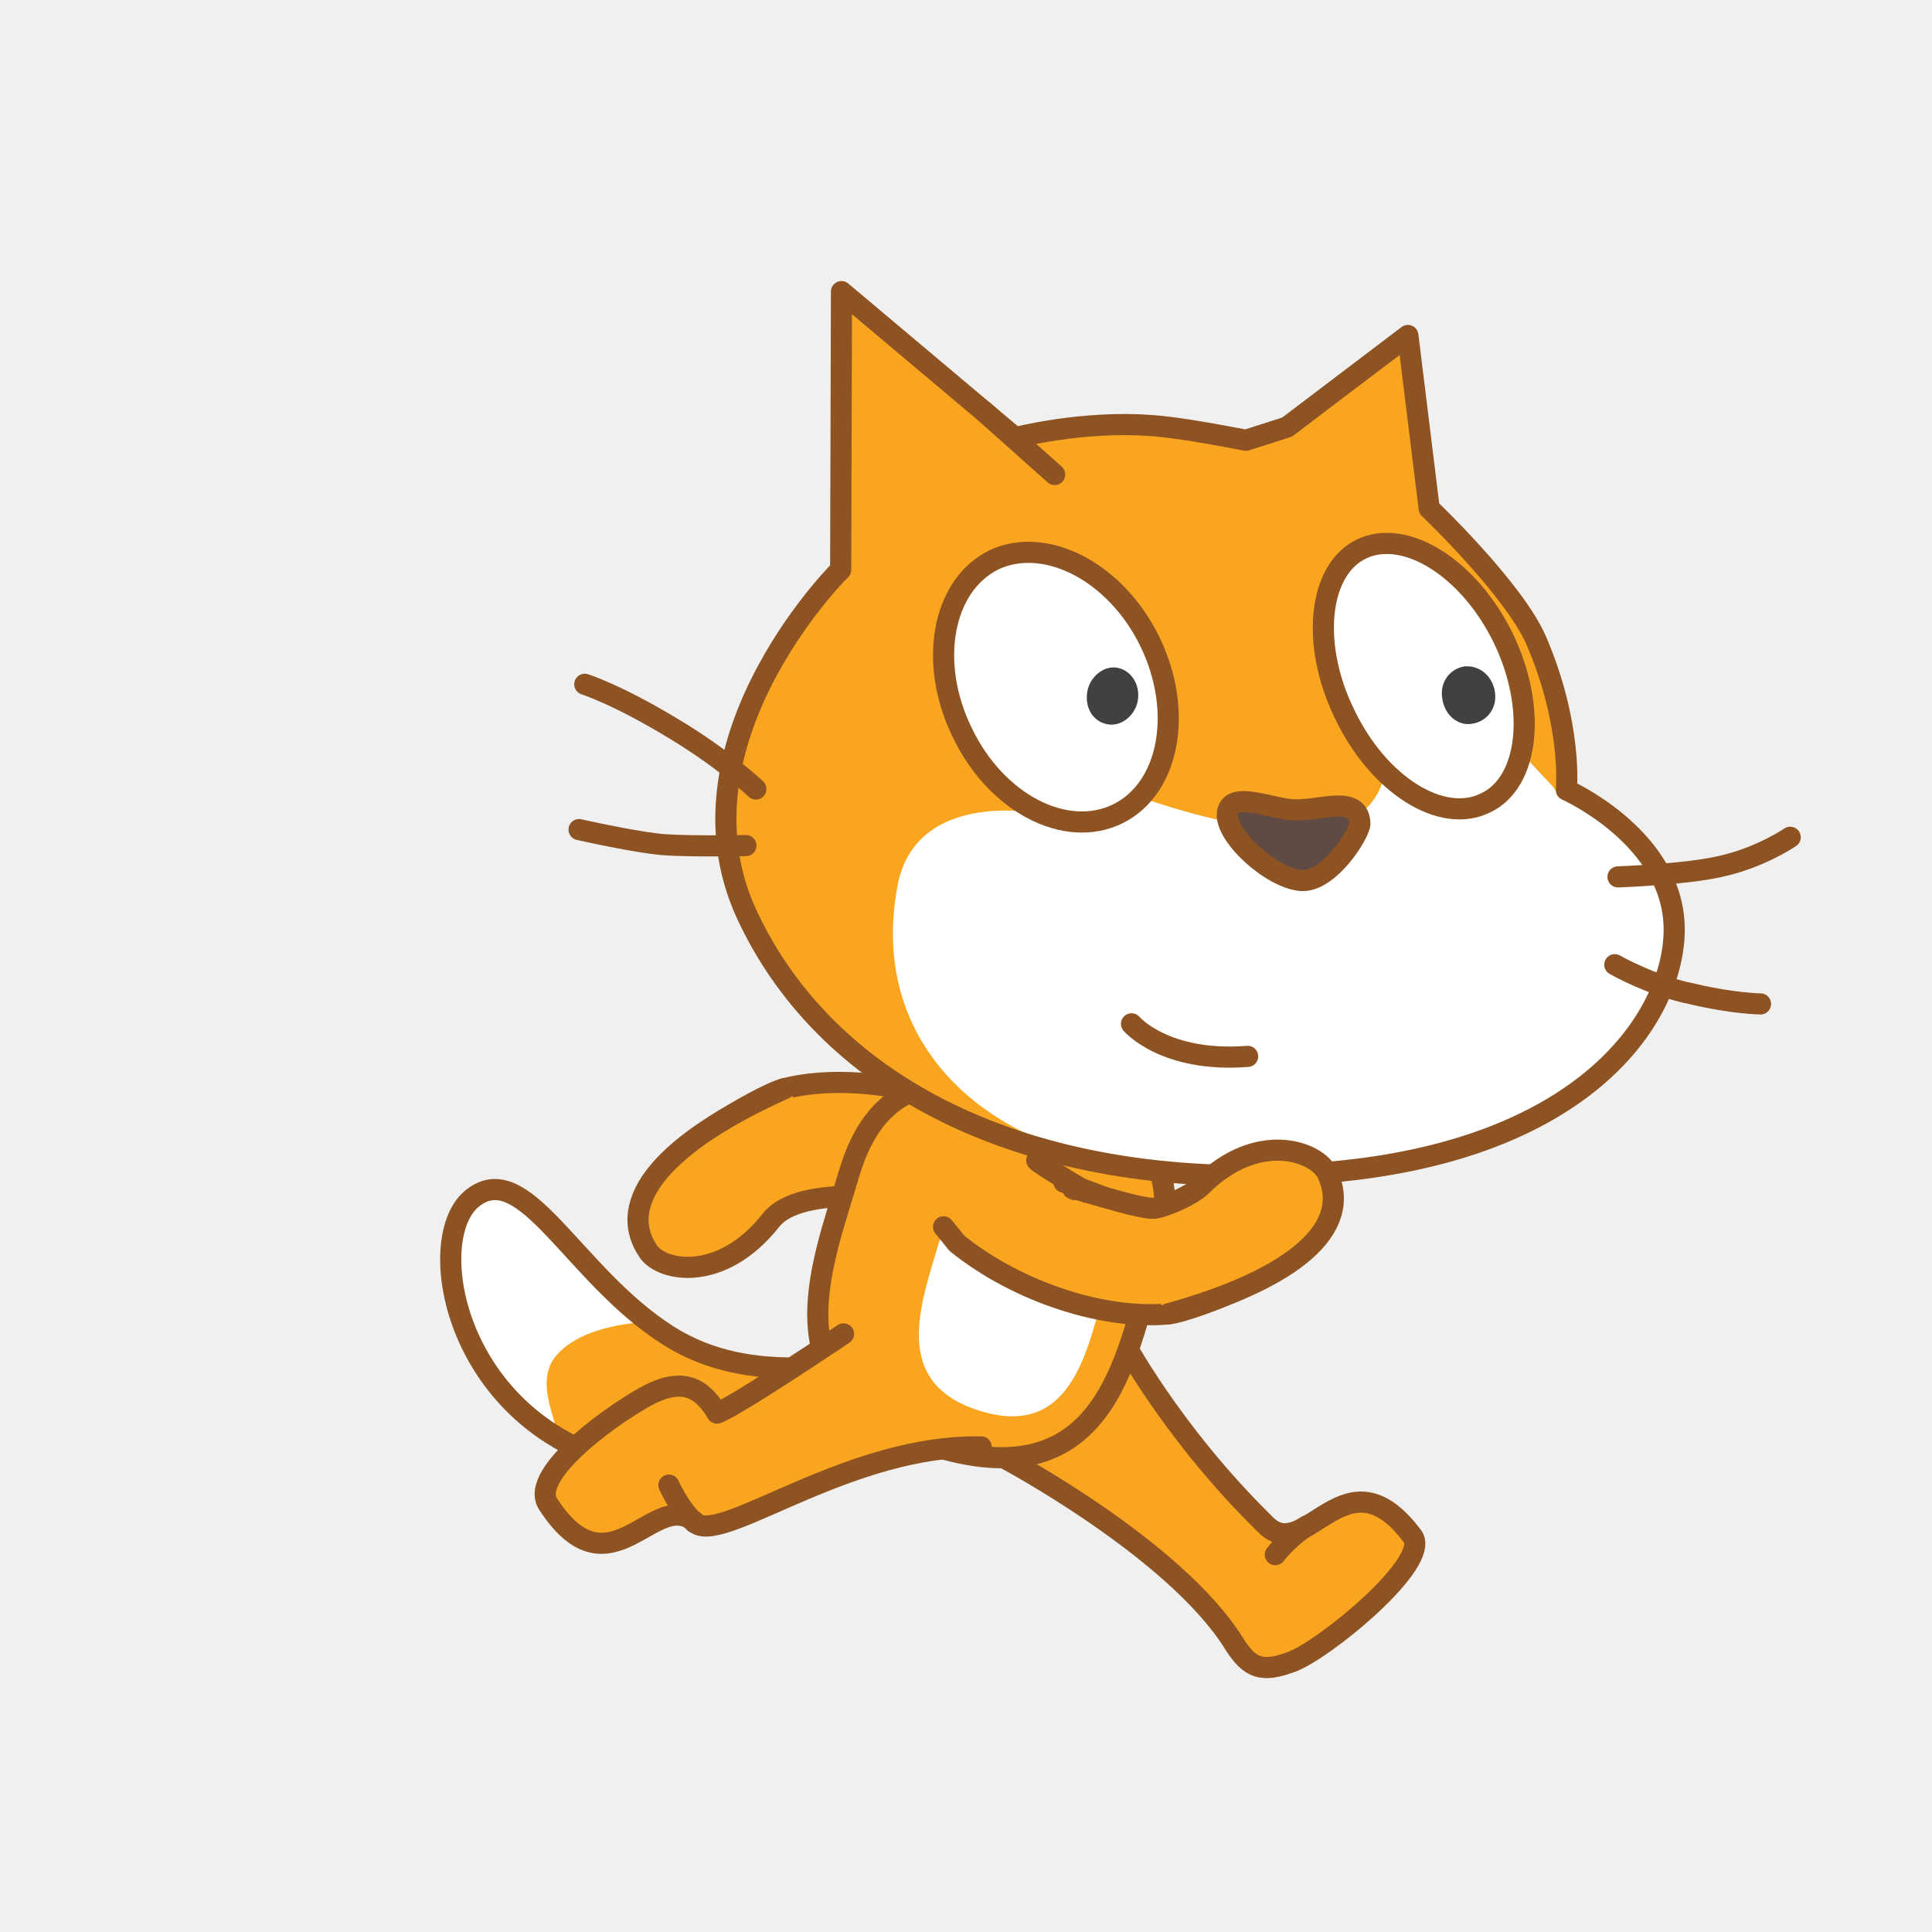
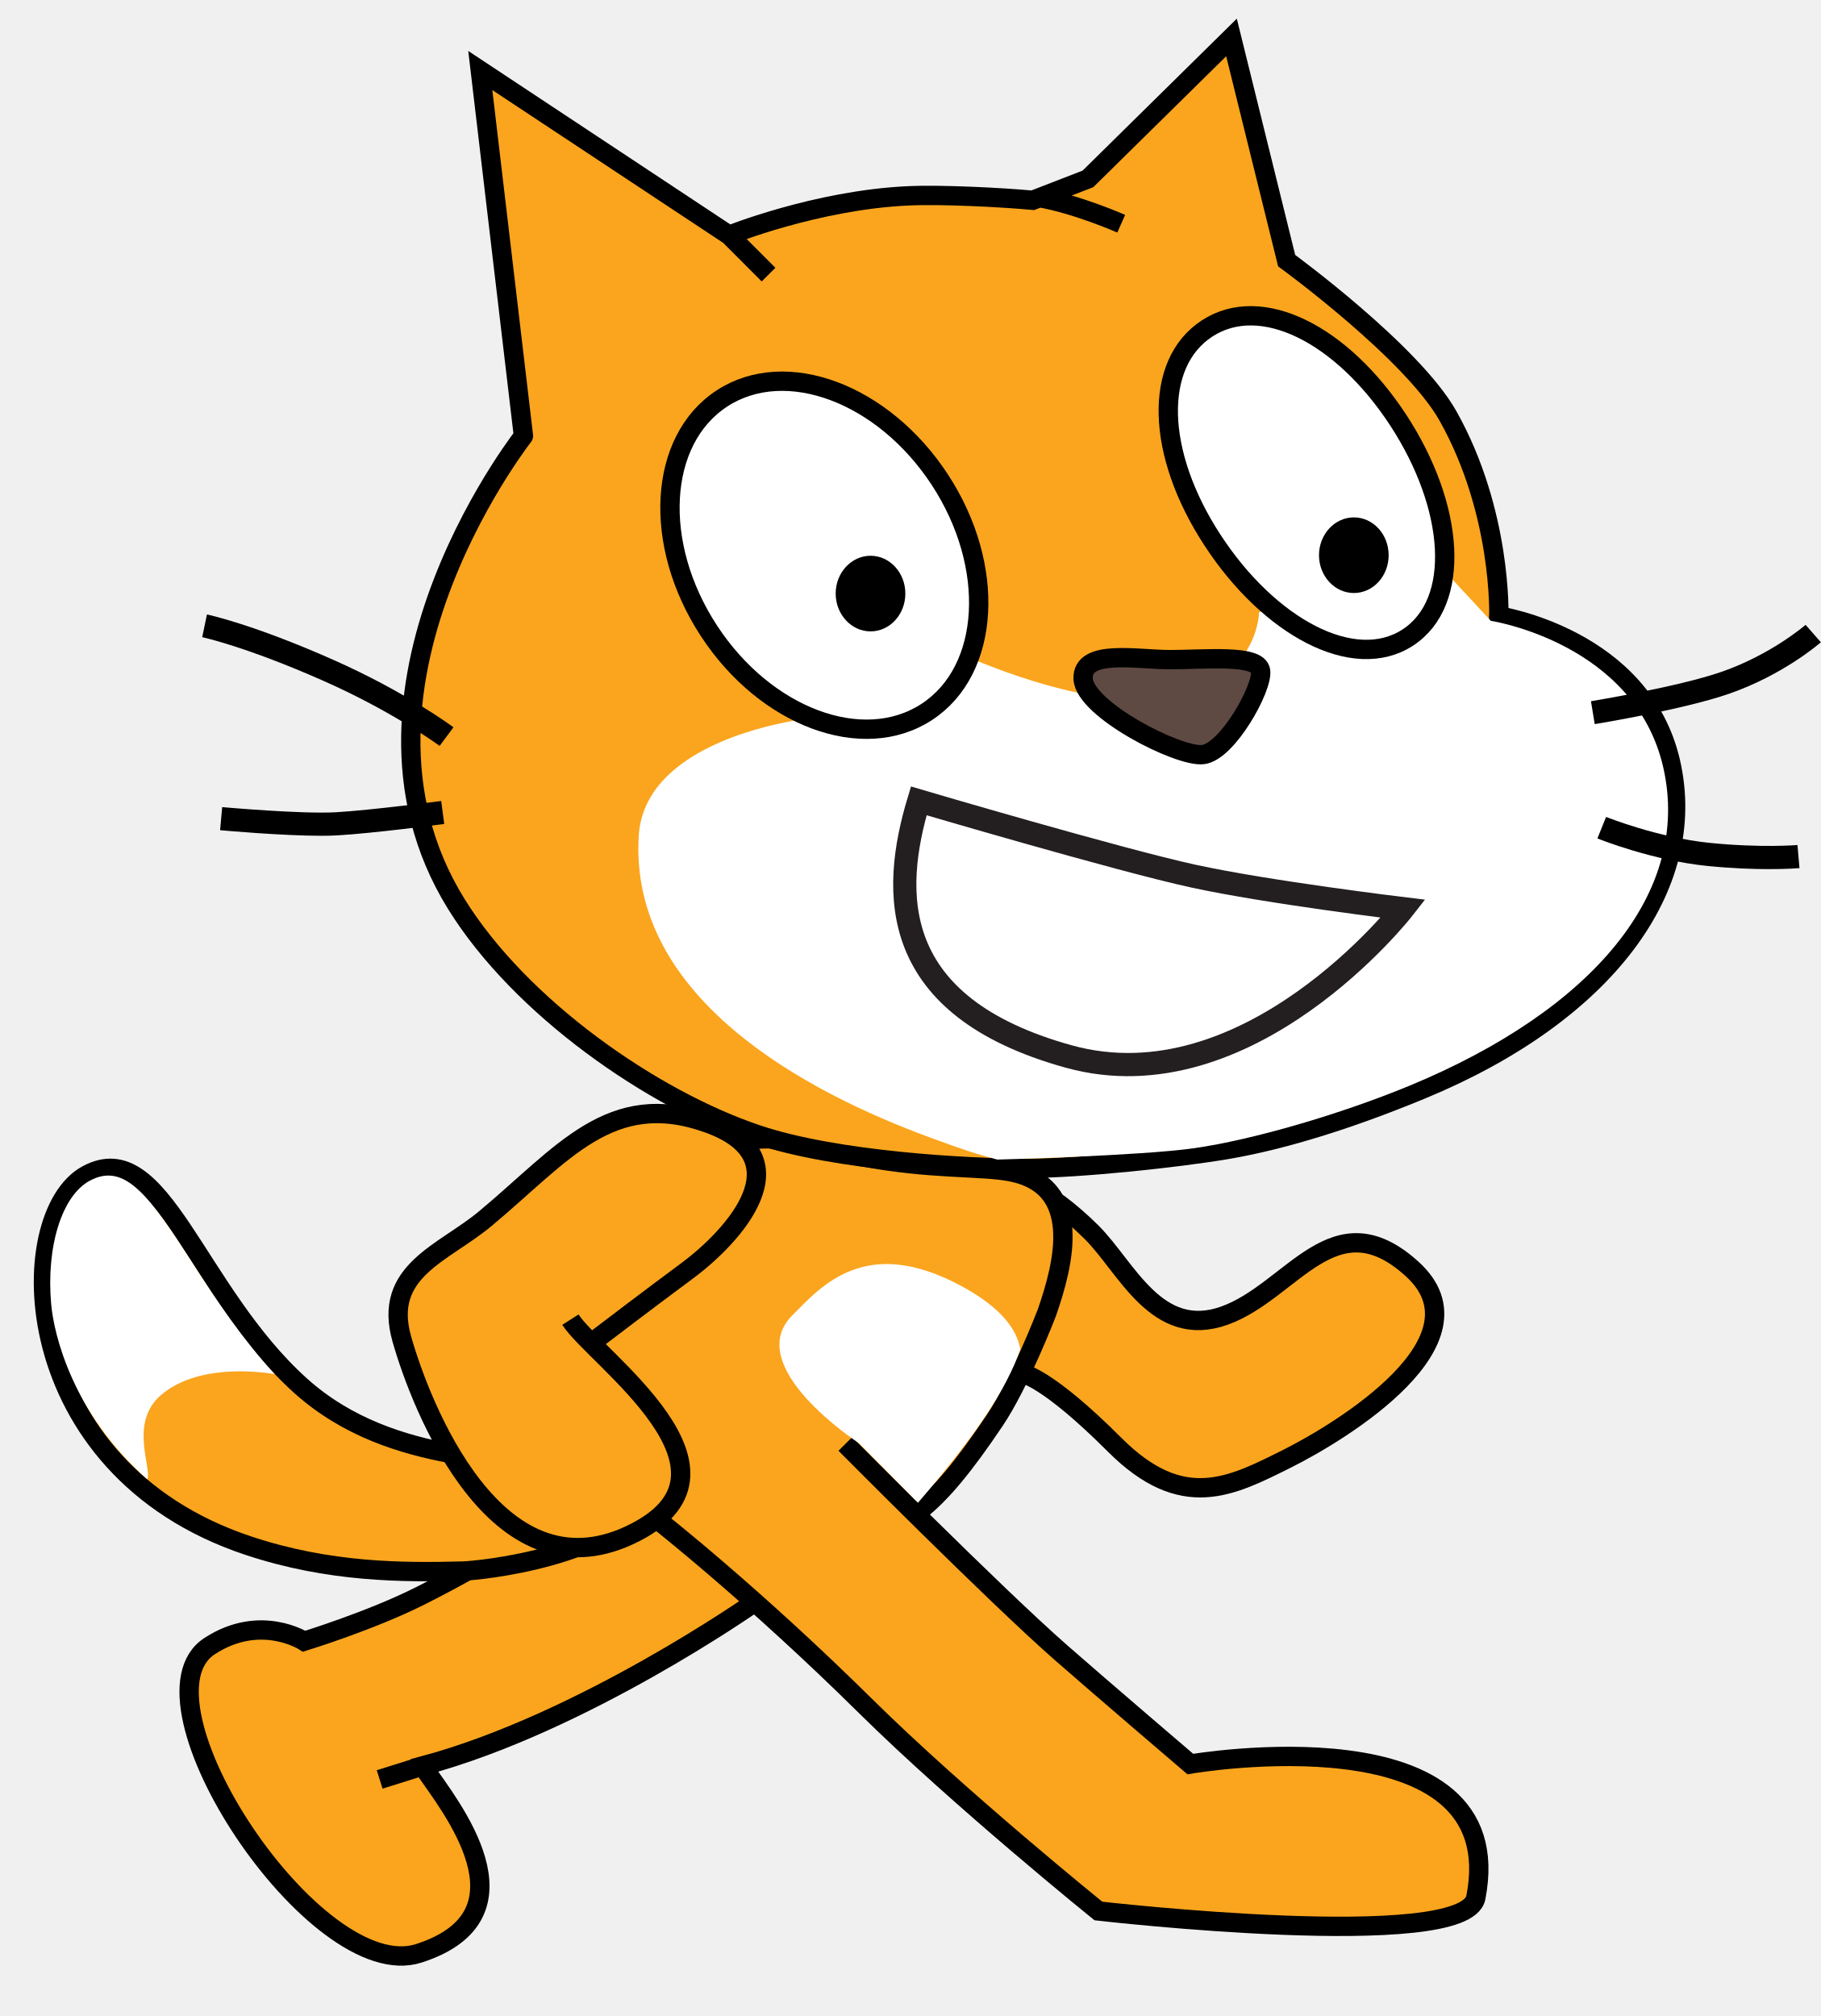
- <svg xmlns="http://www.w3.org/2000/svg" version="1.1" x="0px" y="0px" width="128px" height="128px" viewBox="-29.162 -18.62 128 128" enable-background="new -29.162 -18.62 128 128" xml:space="preserve">
-   <defs />
+ <svg xmlns="http://www.w3.org/2000/svg" version="1.1" id="Scratch_Cat_A" x="0px" y="0px" width="94.227px" height="104.333px" viewBox="0 -2 94.227 104.333" enable-background="new 0 -2 94.227 104.333" xml:space="preserve">
  <g>
-     <path id="ID0.15909873321652412_13_" fill="#FAA51F" stroke="#8E5322" stroke-width="1.4" stroke-linecap="round" stroke-linejoin="round" d="   M32.953,62.251c0.037-0.266-15.08-6.098-14.861-6.239c1.678-1.09,3.835-2.284,4.719-2.507c4.032-1.016,9.977-0.139,14.536,2.51   l2.091,1.901" />
-     <path id="ID0.8143284288235009_13_" fill="#FAA51F" stroke="#8E5322" stroke-width="1.4" stroke-linecap="round" stroke-linejoin="round" d="   M26.154,60.078l4.806,1.017" />
-     <path id="ID0.1790580078959465_17_" fill="#FAA51F" stroke="#8E5322" stroke-width="1.4" stroke-linecap="round" stroke-linejoin="round" d="   M30.19,60.714c1.396,0.395-6.214-1.106-8.278,1.514c-3.265,4.143-7.238,3.406-8.131,2.05c-2.229-3.325,1.165-7.251,9.029-10.772" />
-     <path id="ID0.8535828334279358_16_" fill="#FAA51F" d="M23.455,72.015c-2.508-0.002-5.49-0.342-8.348-2.154   c-6.322-4.014-9.523-11.889-12.99-9.076S1.158,76.901,13.955,78.757c4.441,0.689,8.285-0.002,11.277-0.645   c0.813-0.137,7.592-2.1,9.279-5.994c1.689-3.895-0.074-4.438-0.994-4.801C32.637,67.048,26.988,72.114,23.455,72.015z" />
-     <path id="ID0.914295740891248_16_" fill="#FFFFFF" d="M2.26,60.614c-1.846,1.02-2.162,6.063-0.598,9.416   c1.658,3.314,3.977,5.143,5.439,6.252c1.752,0.764-1.234-2.844,0.541-5.031c1.773-2.191,5.988-2.275,5.988-2.275   s-3.916-3.748-6.039-5.881C5.729,61.069,4.277,59.737,2.26,60.614z" />
-     <path id="ID0.40227043256163597_16_" fill="none" stroke="#8E5322" stroke-width="1.4" stroke-linecap="round" stroke-linejoin="round" d="   M23.455,72.015c-2.508-0.002-5.49-0.342-8.348-2.154c-6.322-4.014-9.523-11.889-12.99-9.076S1.158,76.901,13.955,78.757   c4.441,0.689,8.285-0.002,11.277-0.645c0.813-0.137,7.592-2.1,9.279-5.994c1.689-3.895-0.074-4.438-0.994-4.801   C32.637,67.048,26.988,72.114,23.455,72.015z" />
-     <path id="ID0.007584026083350182_16_" fill="#FAA51F" stroke="#8E5322" stroke-width="1.4" stroke-linecap="round" stroke-linejoin="round" d="   M45.107,69.948c0,0,3.277,6.289,9.596,12.465c2.695,2.697,5.307-5.184,9.729,0.771c1.213,1.727-5.918,7.545-8.035,8.301   c-1.9,0.699-2.734,0.492-3.805-1.225c-3.9-6.268-15.166-12.258-15.166-12.258" />
-     <path id="ID0.31672530295327306_16_" fill="#FAA51F" stroke="#8E5322" stroke-width="1.4" stroke-linecap="round" stroke-linejoin="round" d="   M57.395,82.485c0,0-1.119,0.691-2.064,1.893" />
-     <path id="ID0.46792364912107587_16_" fill="#FAA51F" stroke="#8E5322" stroke-width="1.4" stroke-linecap="round" stroke-linejoin="round" d="   M47.453,64.321c-1.887,6.43-3.016,16.313-14.436,12.961c-11.418-3.352-7.826-11.678-5.939-18.107s6.326-7.002,12.756-5.115   C46.262,55.948,49.34,57.894,47.453,64.321z" />
-     <path id="ID0.38032895559445024_22_" fill="#FFFFFF" d="M44.141,66.37c-1.184,4.031-2.094,10.33-8.234,8.527   c-6.141-1.801-4.057-7.129-2.873-11.16c0.339-1.152,2.273-1.686,2.814-2.312c1.352-1.562,3.157-1.572,4.367-1.208   C43.758,61.284,45.322,62.343,44.141,66.37z" />
-     <path id="ID0.527006761636585_19_" fill="#FAA51F" stroke="#8E5322" stroke-width="1.4" stroke-linecap="round" stroke-linejoin="round" d="   M26.723,69.755c0,0-7.025,4.742-8.377,5.246c-1.074-1.814-2.371-2.232-4.305-1.32c-2.012,0.973-8.273,5.285-6.881,7.361   c4.15,6.381,7.143-1.406,9.865,1.313c1.965,1.105,10.197-5.297,18.822-5.111" />
-     <path id="ID0.8937406223267317_26_" fill="#FAA51F" stroke="#8E5322" stroke-width="1.4" stroke-linecap="round" stroke-linejoin="round" d="   M16.85,82.257c-1.057-1.006-1.695-2.486-1.695-2.486" />
-     <path id="ID0.2591130444779992_16_" fill="#FAA51F" d="M53.385,10.548c-1.477-0.283-4.529-0.861-6.229-0.969   c-4.59-0.363-9.064,0.799-9.064,0.799L26.588,0.7l-0.053,18.432c0.693-0.723-11.639,11.061-6.232,22.809   c5.49,11.859,19.383,18.508,37.885,17.158c18.504-1.35,24.055-11.244,23.537-16.85c-0.52-5.605-7.111-8.535-7.111-8.535   s0.426-4.279-2.004-9.918c-1.494-3.408-7.086-8.732-7.086-8.732l-1.41-11.457l-8.002,6.068L53.385,10.548z" />
-     <path id="ID0.3588979784399271_16_" fill="#FFFFFF" d="M73.732,33.505l-2.137-2.277l-9.053,1.506c0,0-0.402,3.275-4.682,3.656   c-4.279,0.379-11.131-2.076-11.131-2.076l-7.266,0.918c0,0-7.979-1.486-9.158,4.818c-2.051,10.93,6.533,17.328,14.98,18.266   c5.459,0.674,9.02,0.406,12.975,0.188c17.451-0.975,23.584-10.697,22.768-16.342c-0.521-5.604-6.873-8-6.873-8L73.732,33.505z" />
-     <path id="ID0.2727069961838424_16_" fill="none" stroke="#8E5322" stroke-width="1.4" stroke-linecap="round" stroke-linejoin="round" d="   M78.035,39.476c0,0,4.451-0.156,6.732-0.682c2.691-0.574,4.676-1.943,4.676-1.943" />
-     <path id="ID0.5861211125738919_16_" fill="none" stroke="#8E5322" stroke-width="1.4" stroke-linecap="round" stroke-linejoin="round" d="   M77.822,45.294c0,0,2.445,1.41,5.201,1.951c2.643,0.627,4.453,0.648,4.453,0.648" />
-     <path id="ID0.4793355236761272_16_" fill="none" stroke="#8E5322" stroke-width="1.4" stroke-linecap="round" stroke-linejoin="round" d="   M35.992,8.608l4.721,4.209" />
-     <path id="ID0.48413723474368453_16_" fill="none" stroke="#8E5322" stroke-width="1.4" stroke-linecap="round" stroke-linejoin="round" d="   M53.385,10.548c-1.477-0.283-4.529-0.861-6.229-0.969c-4.59-0.363-9.064,0.799-9.064,0.799L26.588,0.7l-0.053,18.432   c0.693-0.723-11.639,11.061-6.232,22.809c5.49,11.859,19.383,18.508,37.885,17.158c18.504-1.35,24.055-11.244,23.537-16.85   c-0.52-5.605-7.111-8.535-7.111-8.535s0.426-4.279-2.004-9.918c-1.494-3.408-7.086-8.732-7.086-8.732l-1.41-11.457l-8.002,6.068   L53.385,10.548z" />
-     <path id="ID0.9024141579866409_16_" fill="none" stroke="#8E5322" stroke-width="1.4" stroke-linecap="round" stroke-linejoin="round" d="   M9.203,36.343c0,0,3.92,0.887,5.719,1.006c1.801,0.121,5.334,0.053,5.334,0.053" />
-     <path id="ID0.16030752705410123_16_" fill="none" stroke="#8E5322" stroke-width="1.4" stroke-linecap="round" stroke-linejoin="round" d="   M20.918,33.655c0,0-2.074-1.969-5.453-3.998c-3.748-2.275-5.883-2.941-5.883-2.941" />
-     <path id="ID0.40023312577977777_16_" fill="#FFFFFF" stroke="#8E5322" stroke-width="1.4" stroke-linecap="round" stroke-linejoin="round" d="   M70.416,23.626c2.252,4.609,1.74,9.584-1.146,10.943c-2.9,1.455-7.109-1.18-9.352-5.887c-2.254-4.609-1.74-9.586,1.146-10.943   C63.953,16.382,68.162,19.017,70.416,23.626z" />
-     <path id="ID0.43813491938635707_16_" fill="#414142" d="M69.875,27.187c0.176,1.029-0.441,1.961-1.471,2.137   c-0.932,0.188-1.85-0.531-2.012-1.658c-0.178-1.029,0.441-1.961,1.469-2.137C68.881,25.452,69.699,26.157,69.875,27.187" />
-     <path id="ID0.4253597157076001_16_" fill="#FFFFFF" stroke="#8E5322" stroke-width="1.4" stroke-linecap="round" stroke-linejoin="round" d="   M47.01,23.868c2.254,4.611,1.32,9.734-2.111,11.428c-3.434,1.693-8.076-0.691-10.318-5.4c-2.254-4.611-1.32-9.734,2.111-11.428   C40.111,16.872,44.756,19.259,47.01,23.868z" />
-     <path id="ID0.814307457767427_16_" fill="#414142" d="M46.234,27.702c-0.121,0.994-1.025,1.789-1.918,1.678   c-0.992-0.121-1.59-1.002-1.455-2.092c0.121-0.994,1.025-1.789,1.918-1.68C45.674,25.718,46.369,26.612,46.234,27.702" />
-     <path id="ID0.5240494590252638_16_" fill="#5F4B43" stroke="#8E5322" stroke-width="1.4" stroke-linecap="round" stroke-linejoin="round" d="   M56.717,35.038c1.713,0.01,4.156-1,4.219,0.924c-0.098,0.793-2.088,3.873-3.887,3.752c-1.998-0.145-5.164-3.055-4.883-4.531   S55.203,35.054,56.717,35.038z" />
-     <path id="ID0.046259244438260794_16_" fill="#FFFFFF" stroke="#8E5322" stroke-width="1.4" stroke-linecap="round" stroke-linejoin="round" d="   M45.803,49.212c0,0,2.201,2.586,7.695,2.156" />
-     <path id="ID0.15909873321652412_12_" fill="#FAA51F" stroke="#8E5322" stroke-width="1.4" stroke-linecap="round" stroke-linejoin="round" d="   M39.525,58.255c-0.076,0.258,13.992,8.297,13.754,8.404c-1.822,0.825-4.135,1.682-5.042,1.769   c-4.139,0.396-9.884-1.364-13.993-4.668l-0.892-1.099" />
-     <path id="ID0.8143284288235009_12_" fill="#FAA51F" stroke="#8E5322" stroke-width="1.4" stroke-linecap="round" stroke-linejoin="round" d="   M45.92,61.426l-4.598-1.728" />
-     <path id="ID0.1790580078959465_16_" fill="#FAA51F" stroke="#8E5322" stroke-width="1.4" stroke-linecap="round" stroke-linejoin="round" d="   M42.025,60.19c-1.055-0.479,4.438,1.406,5.344,1.235c0.823-0.155,2.442-0.864,3.068-1.486c3.74-3.72,7.668-2.279,8.347-0.804   c1.704,3.623-2.242,6.994-10.547,9.292" />
+     <path id="Back_Leg" fill="#FAA51D" stroke="#000000" d="M38.988,80.967c0,0-8.832,6.201-17.07,8.412l0.086,0.215   c1.247,1.824,5.869,7.498-0.334,9.496c-5.333,1.718-15.12-13.104-10.821-15.901c2.626-1.713,4.892-0.252,4.892-0.252   s3.475-1.069,6.001-2.345c4.304-2.162,5.784-3.453,5.784-3.453s4.185-4.307,6.856-4.137C37.051,73.172,42.44,77.715,38.988,80.967z    M19.646,90.09l2.271-0.711" />
+     <g id="Tail">
+       <path id="Tail_1_" fill="#FAA51D" stroke="#000000" d="M23.295,73.217c-2.415-0.451-5.305-1.311-7.742-3.504    c-5.451-4.906-7.194-13-11.048-10.914c-3.856,2.088-3.782,15.166,8.353,19.195c4.182,1.391,7.998,1.395,11.091,1.312    c0.812-0.026,7.718-0.655,10.079-4.075c2.361-3.419,0.719-4.271-0.09-4.744C33.128,70.016,26.711,73.855,23.295,73.217z" />
+       <path id="Tail_Tip" fill="#FFFFFF" d="M4.641,59.107c-1.437,0.778-2.256,3.397-1.994,6.374c0.141,1.594,1.104,5.652,4.968,9.072    c0.275-0.545-0.975-2.936,0.742-4.379c1.837-1.543,4.86-1.225,5.853-1.061c-1.663-1.812-3.004-3.812-4.176-5.64    C7.751,59.922,6.475,58.116,4.641,59.107z" />
+     </g>
+     <path id="R_Arm" fill="#FAA51D" stroke="#000000" d="M52.94,69.096c0,0,1.234,0.166,4.744,3.677c3.509,3.509,6.025,2.16,8.911,0.724   c2.877-1.442,10.536-6.127,6.489-9.817c-4.05-3.688-6.207,1.146-9.716,2.405c-3.511,1.26-5.06-2.487-6.856-4.287   c-0.59-0.594-1.188-1.098-1.729-1.506c0,0-0.972-0.758-1.905,2.791C51.943,66.624,50.933,67.627,52.94,69.096z" />
+     <g id="Front_Leg_x2F_Body_1_">
+       <path id="Front_Leg_x2F_Body" fill="#FAA51D" stroke="#000000" d="M47.524,76.224c1.188-0.912,2.396-2.401,3.951-4.714    c1.296-1.926,2.699-5.577,2.699-5.577c0.875-2.521,1.935-6.576-1.901-7.296c-1.553-0.291-4.079-0.098-7.67-0.776    c-3.593-0.681-6.798-2.522-9.517,2.233c-2.719,4.757-9.591,8.271-1.057,16.562c0,0,4.901,3.842,10.765,9.639    c4.832,4.774,12.044,10.603,12.044,10.603s18.973,2.188,19.534-0.694c1.923-9.789-14.775-6.91-14.775-6.91    s-4.604-3.933-6.727-5.795c-3.477-3.058-11.125-10.771-11.125-10.771" />
+       <path id="Belly" fill="#FFFFFF" d="M49.74,64.551C44.8,61.895,42.526,64.536,41,66.073c-2.645,2.654,3.442,6.61,3.442,6.61    l3.062,3.089c2.999-3.496,4.579-5.874,5.292-7.934C52.654,66.897,51.918,65.725,49.74,64.551z" />
+     </g>
+     <path id="L_Arm" fill="#FAA51D" stroke="#000000" d="M30.697,67.43c0.749-0.571,2.89-2.202,4.854-3.657   c2.428-1.799,6.117-5.849,1.077-7.646c-5.04-1.801-7.508,1.604-11.52,4.945c-2.159,1.801-5.308,2.698-4.319,6.209   c0.993,3.512,4.862,13.407,11.789,10.17c6.93-3.238-1.799-9.181-3.06-11.156" />
+     <g id="Head">
+       <g id="Head_1_">
+         <path id="Head_Fill" fill="#FAA51D" stroke="#000000" d="M86.452,37.457c-1.472-6.447-8.891-7.579-8.891-7.579     s0.176-5.351-2.628-10.347c-1.856-3.307-8.351-8.042-8.351-8.042l-2.854-11.55l-7.43,7.32l-2.854,1.105     c-1.539-0.143-4.718-0.312-6.485-0.227c-4.729,0.225-9.227,2.036-9.227,2.036L24.854,1.649l2.233,18.91     c0.646-0.786-10.553,12.802-3.477,24.22c3.319,5.36,10.159,10.124,15.599,11.947c4.062,1.36,10.833,1.737,14,1.737     c2.646,0,7.768-0.541,10.32-0.979c3.021-0.519,6.479-1.629,10.055-3.108C83.081,50.442,87.922,43.904,86.452,37.457z      M39.771,12.212l-2.035-2.039 M53.688,8.212c2,0.333,4.333,1.366,4.333,1.366" />
+         <path id="Muzzle" fill="#FFFFFF" d="M77.146,30.129l-2.881-3.107l-9.113,2.661c0,0.01-0.005,1.619-1.42,2.933     c-0.646,0.6-1.583,1.138-2.948,1.435c-4.371,0.951-11.212-2.277-11.212-2.277l-7.784,3.417c0,0-4.744,0.522-7.244,2.956     c-0.833,0.812-1.417,1.835-1.492,3.123c-0.493,8.398,8.68,13.252,15.083,15.602c1.778,0.652,2.388,0.851,3.472,1.139     c0,0,7.424-0.195,10.181-0.588c3.032-0.432,7.578-1.758,11.154-3.236c9.498-3.933,14.601-10.024,13.129-16.471     C84.597,31.265,77.146,30.129,77.146,30.129z" />
+       </g>
+       <g id="L_Eye">
+         <path id="Eyeball_1_" fill="#FFFFFF" stroke="#000000" d="M48.638,22.831c2.926,4.48,2.618,9.862-0.682,12.015     c-3.303,2.159-8.352,0.272-11.275-4.208c-2.928-4.48-2.624-9.86,0.678-12.017C40.661,16.465,45.709,18.349,48.638,22.831" />
+         <path id="Pupil_1_" d="M46.85,28.719c0,1.081-0.803,1.957-1.801,1.957c-0.992,0-1.804-0.878-1.804-1.957     c0-1.08,0.812-1.957,1.804-1.957C46.045,26.762,46.85,27.639,46.85,28.719" />
+       </g>
+       <g id="R_Eye">
+         <path id="Eyeball" fill="#FFFFFF" stroke="#000000" d="M72.361,19.75c2.925,4.479,3.283,9.419,0.492,11.243     c-2.793,1.825-7.181-0.552-10.104-5.034c-2.933-4.48-3.079-9.134-0.286-10.959C65.25,13.177,69.434,15.268,72.361,19.75" />
+         <path id="Pupil" d="M71.86,26.734c0,1.08-0.802,1.956-1.8,1.956c-0.993,0-1.804-0.877-1.804-1.956c0-1.08,0.811-1.958,1.804-1.958     C71.058,24.776,71.86,25.654,71.86,26.734" />
+       </g>
+       <path id="Nose" fill="#5E4A42" stroke="#000000" d="M60.536,32.138c1.854,0,4.556-0.284,4.696,0.569    c0.145,0.855-1.709,4.203-2.987,4.345c-1.282,0.142-6.125-2.353-6.194-3.919C55.977,31.567,58.825,32.138,60.536,32.138" />
+       <path id="Whisker_3_" d="M22.75,36.602c-0.023-0.017-2.382-1.76-6.002-3.362c-4.012-1.777-6.263-2.26-6.284-2.265l0.245-1.175    c0.095,0.02,2.381,0.506,6.525,2.342c3.751,1.661,6.133,3.424,6.232,3.498L22.75,36.602L22.75,36.602z" />
+       <path id="Whisker_2_" d="M16.628,41.254c-2.035,0-5.092-0.276-5.238-0.289l0.107-1.195c0.041,0.004,4.088,0.367,5.887,0.266    c1.82-0.104,5.412-0.578,5.447-0.583l0.157,1.189c-0.148,0.02-3.67,0.484-5.537,0.591C17.209,41.248,16.929,41.254,16.628,41.254    L16.628,41.254z" />
+       <path id="Whisker_1_" d="M82.524,35.475L82.33,34.29c0.046-0.007,4.524-0.744,6.761-1.523c2.573-0.894,4.326-2.415,4.345-2.43    l0.791,0.902c-0.078,0.068-1.948,1.691-4.742,2.661C87.151,34.714,82.711,35.444,82.524,35.475L82.524,35.475z" />
+       <path id="Whisker" d="M91.551,42.979c-0.812,0-1.905-0.035-3.189-0.163c-2.858-0.286-5.584-1.379-5.699-1.426l0.45-1.112    c0.027,0.011,2.686,1.075,5.368,1.344c2.672,0.267,4.518,0.111,4.535,0.11l0.104,1.195C93.077,42.931,92.508,42.979,91.551,42.979    L91.551,42.979z" />
+       <path id="Mouth" fill="none" stroke="#231F20" stroke-width="1.2" d="M47.545,39.447c0,0,10.347,3.054,14.217,3.896    c3.867,0.842,10.851,1.684,10.851,1.684s-7.989,10.245-17.327,7.645C45.947,50.075,46.115,44.187,47.545,39.447z" />
+     </g>
  </g>
</svg>
